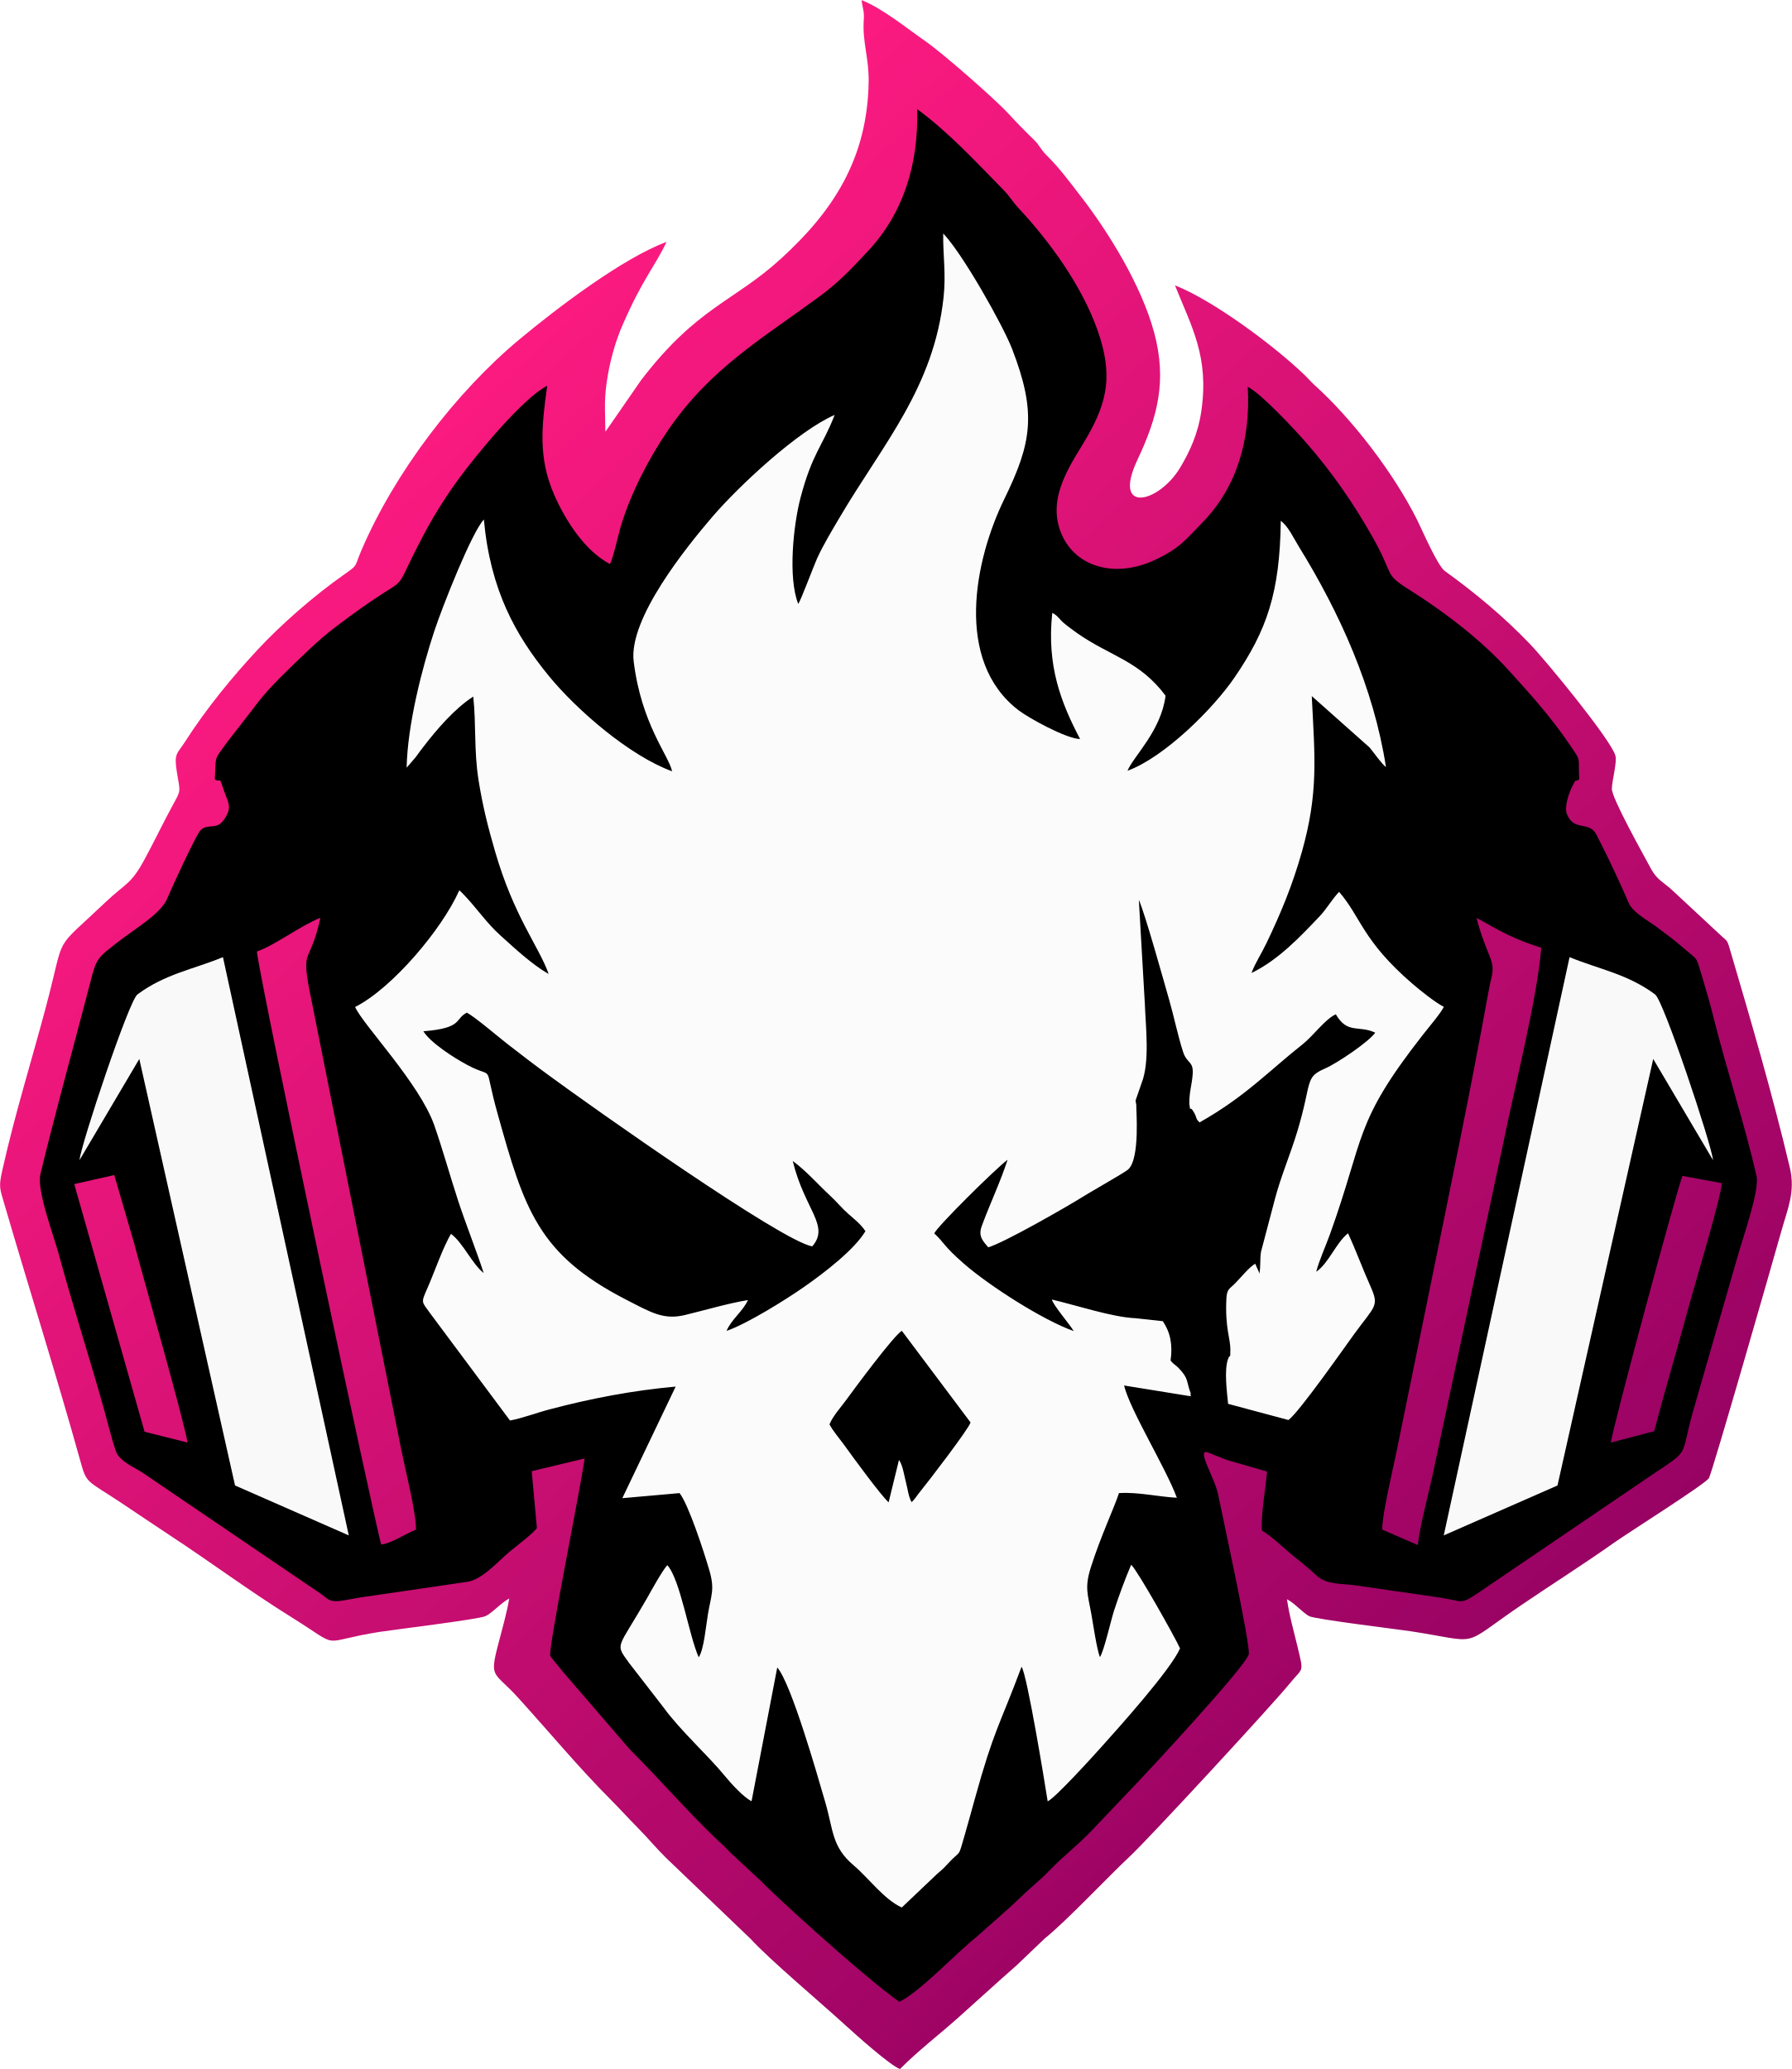
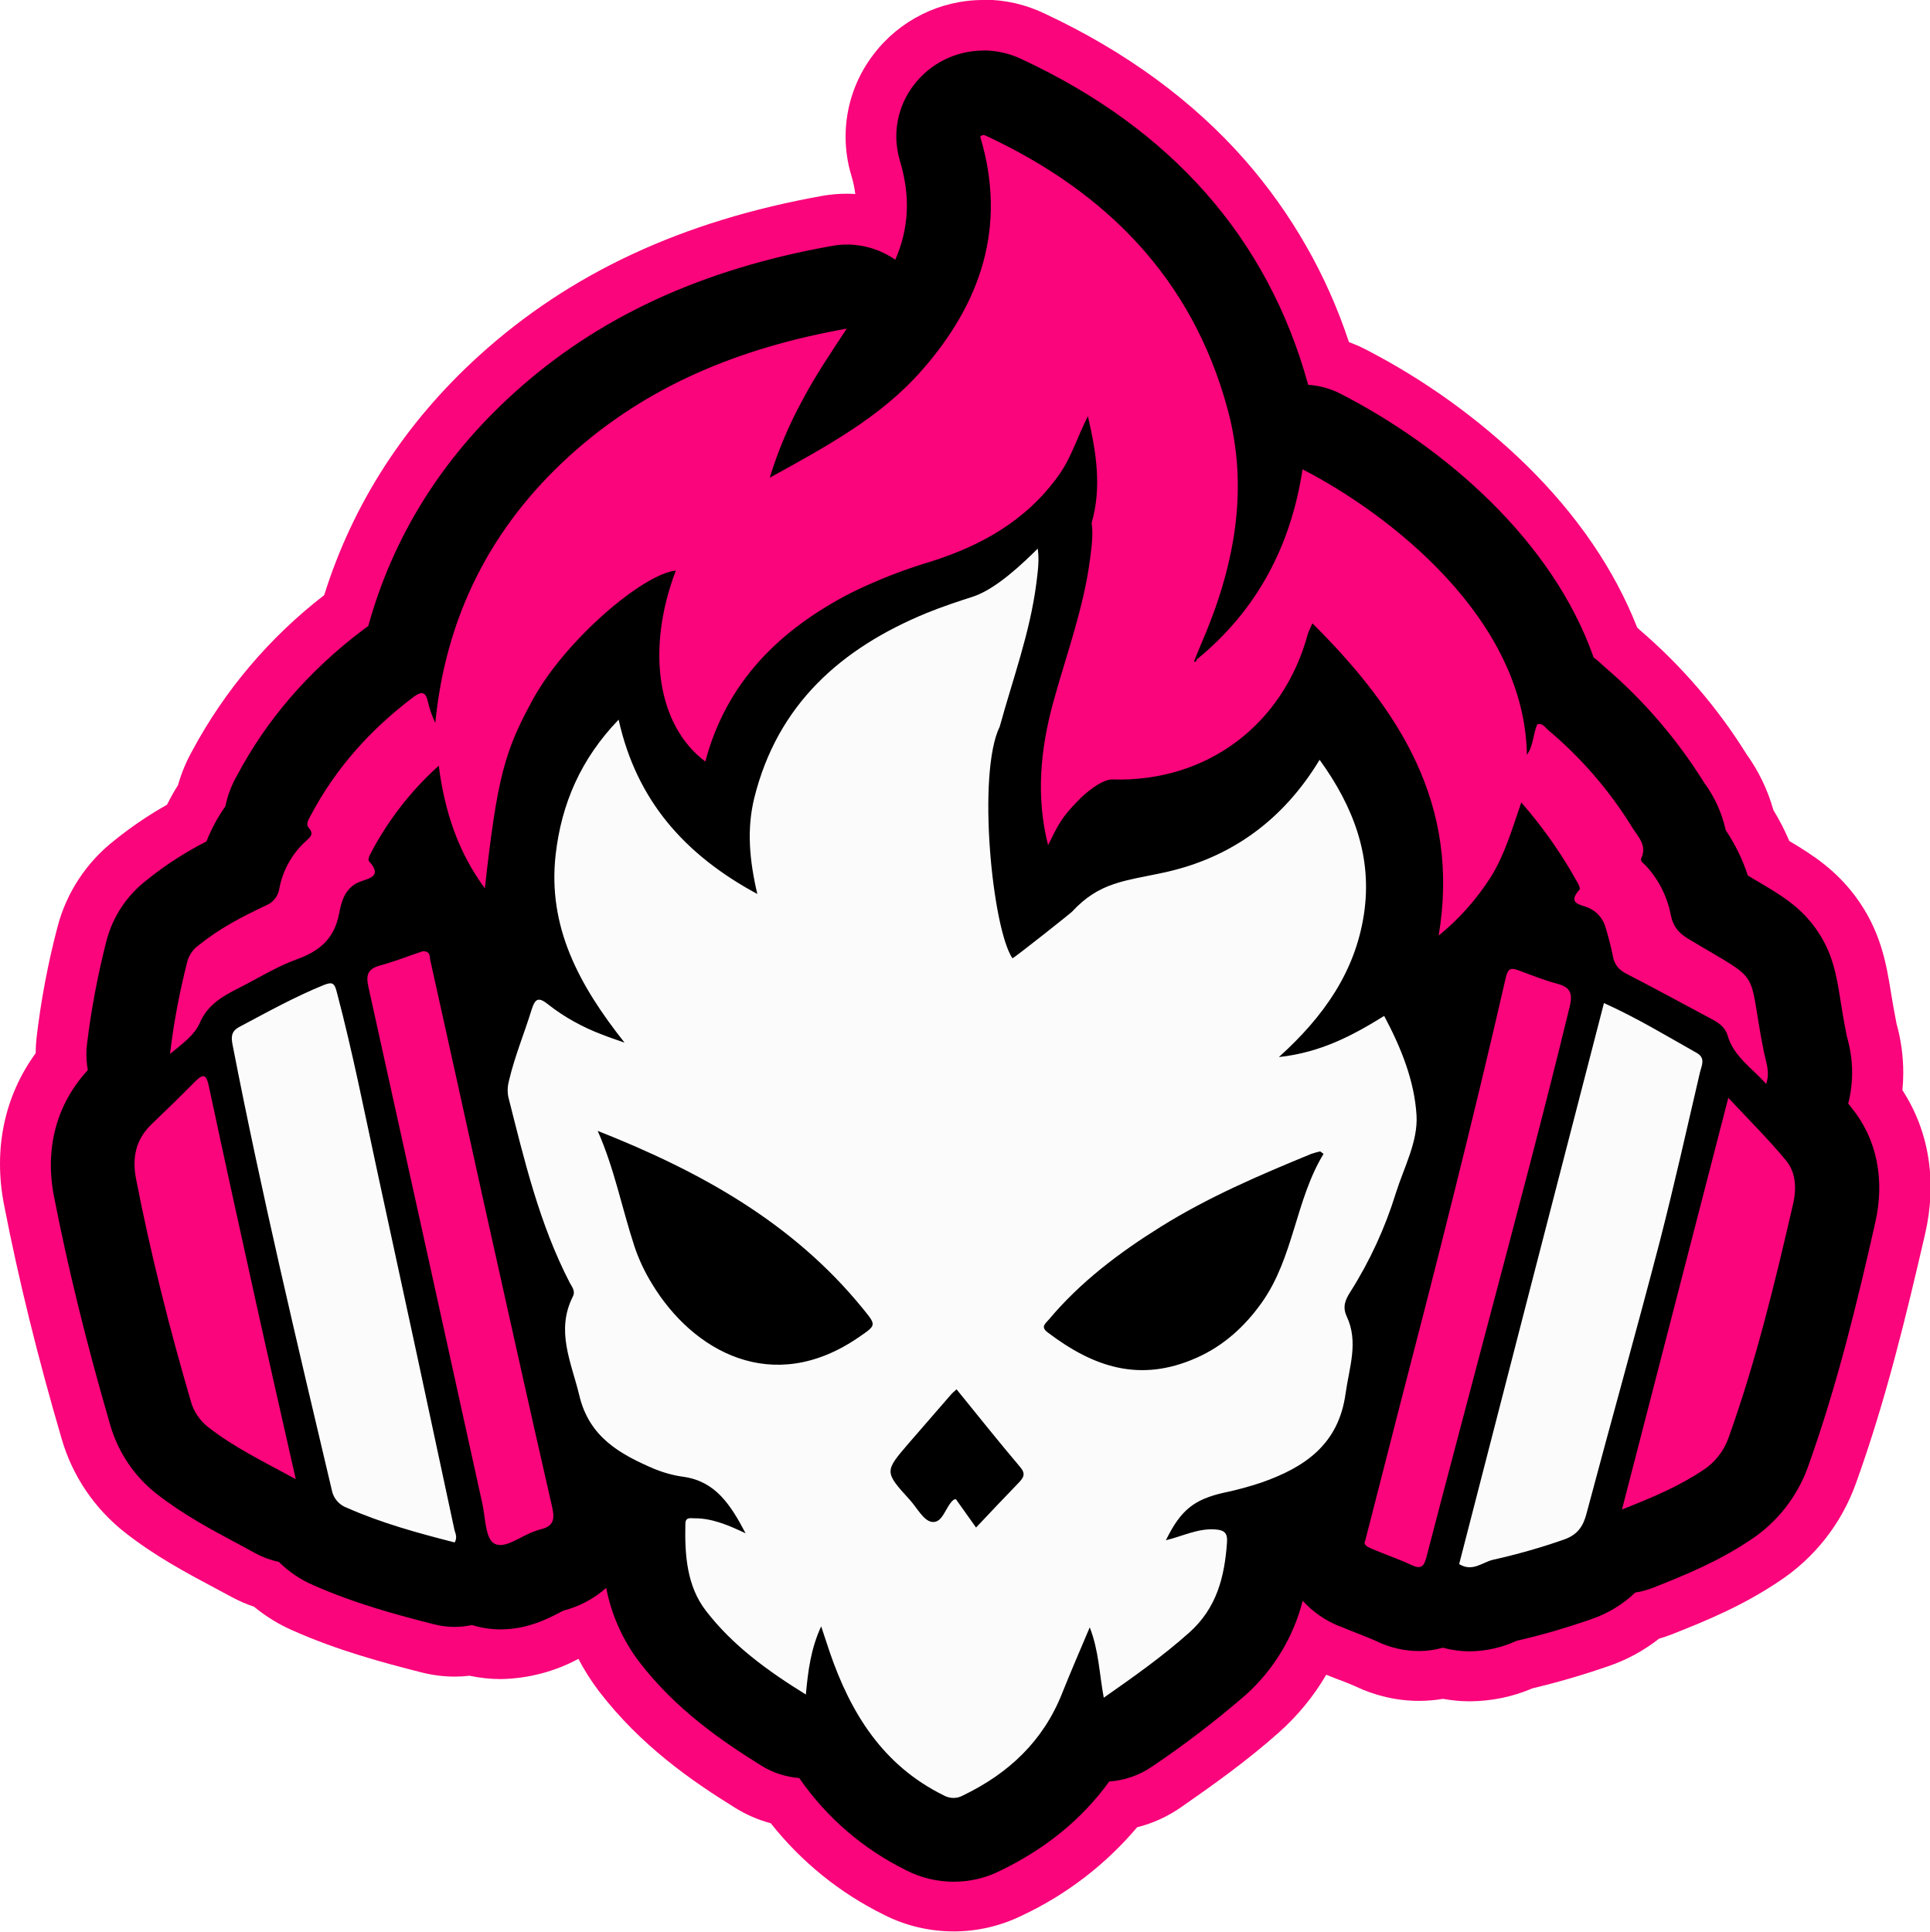
- <svg xmlns="http://www.w3.org/2000/svg" xml:space="preserve" width="42.334mm" height="48.895mm" version="1.1" style="shape-rendering:geometricPrecision; text-rendering:geometricPrecision; image-rendering:optimizeQuality; fill-rule:evenodd; clip-rule:evenodd" viewBox="0 0 293.62 339.12">
+ <svg xmlns="http://www.w3.org/2000/svg" xml:space="preserve" width="42.333mm" height="42.384mm" version="1.1" style="shape-rendering:geometricPrecision; text-rendering:geometricPrecision; image-rendering:optimizeQuality; fill-rule:evenodd; clip-rule:evenodd" viewBox="0 0 133.59 133.75">
  <defs>
    <style type="text/css">
   
-     .fil1 {fill:black}
-     .fil3 {fill:#F9F9F9}
-     .fil2 {fill:#FBFBFB}
-     .fil0 {fill:url(#id0)}
+     .fil0 {fill:black;fill-rule:nonzero}
+     .fil1 {fill:#FA057B;fill-rule:nonzero}
+     .fil2 {fill:#FBFBFB;fill-rule:nonzero}
   
  </style>
-     <linearGradient id="id0" gradientUnits="userSpaceOnUse" x1="51.11" y1="72.77" x2="259.65" y2="297.14">
-       <stop offset="0" style="stop-opacity:1; stop-color:#FF1B81" />
-       <stop offset="1" style="stop-opacity:1; stop-color:#8E0060" />
-     </linearGradient>
  </defs>
  <g id="Camada_x0020_1">
-     <g id="_2026401512928">
-       <path class="fil0" d="M99.21 70.7c-0.03,-3.98 -0.28,-5.22 0.42,-9.31 0.47,-2.72 1.36,-5.74 2.35,-8 3.34,-7.71 5.27,-9.57 7.26,-13.74 -7.09,2.6 -17.87,10.78 -24.05,15.92 -10.42,8.66 -20.49,21.83 -25.98,34.68 -1.19,2.77 -0.44,2.25 -2.81,3.91 -5.05,3.55 -10.42,8.28 -14.2,12.35 -3.98,4.28 -8.32,9.5 -11.87,15.06 -1.32,2.06 -1.87,1.84 -1.32,5.12 0.55,3.27 0.66,2.78 -0.71,5.3 -1.6,2.94 -3.04,5.98 -4.63,8.9 -2.22,4.12 -3.05,3.82 -6.42,7.02 -8.79,8.35 -6.4,4.63 -9.7,17.04 -2.35,8.84 -5.15,17.8 -7.16,26.82 -0.63,2.81 -0.44,2.95 0.35,5.67 3.99,13.66 8.52,28.01 12.4,41.93 1.08,3.88 0.92,3.11 6.6,6.87 2.76,1.83 5.3,3.58 8.02,5.36 6.67,4.37 13.11,9.18 19.99,13.46 8.62,5.37 4.08,4.06 14.5,2.41 2.03,-0.32 16.04,-2.03 17.28,-2.56 1.09,-0.47 2.53,-2.16 3.93,-2.91 -0.38,2.32 -1.22,5.24 -1.81,7.52 -1.49,5.69 -0.67,4.4 3.23,8.71 5.09,5.61 10,11.53 15.31,16.85 1.55,1.56 2.88,3.04 4.44,4.62 1.55,1.56 2.93,3.26 4.53,4.82l13.87 13.29c3.15,3.44 11.4,10.37 15.42,14.05 1.93,1.76 7.4,6.65 9.04,7.27 2.95,-2.98 6.48,-5.68 9.58,-8.45 3.22,-2.88 6.35,-5.75 9.54,-8.55l4.63 -4.42c3.67,-2.96 10.17,-9.92 13.97,-13.48 3.19,-2.99 23.3,-24.78 26.12,-28.25 2.26,-2.79 2.37,-1.63 1.32,-6.06 -0.59,-2.49 -1.37,-5.16 -1.73,-7.79 1.17,0.56 2.64,2.27 3.66,2.78 0.99,0.5 14.66,2.17 16.53,2.45 11.96,1.83 7.86,2.77 18.2,-4.27 5.14,-3.5 10.29,-6.74 15.3,-10.29 2.29,-1.62 14.53,-9.34 15.44,-10.49 0.47,-0.59 10.7,-36.29 11.87,-40.46 1.05,-3.76 2.35,-6.48 1.4,-10.5 -2.86,-12.09 -6.37,-24.05 -9.88,-35.98 -0.4,-1.37 -0.49,-1.18 -1.3,-1.94l-8.31 -7.73c-1.07,-0.95 -2.34,-1.59 -3.21,-3.22 -1.34,-2.5 -6.5,-11.68 -6.46,-13.21 0.03,-1.43 0.9,-4.38 0.57,-5.46 -0.83,-2.69 -11.28,-15.42 -13.96,-18.22 -4.26,-4.46 -8.97,-8.38 -13.97,-11.99 -1.21,-0.87 -3.65,-6.57 -4.55,-8.38 -3.82,-7.67 -10.69,-16.6 -16.84,-22.13 -0.66,-0.6 -0.95,-0.99 -1.59,-1.61 -5.07,-4.89 -15.06,-12.28 -21.26,-14.71 2.73,6.81 5.62,11.69 4.32,20.61 -0.54,3.73 -1.91,6.65 -3.46,9.25 -3.49,5.83 -11.26,7.73 -6.99,-1.31 3.3,-6.98 4.82,-12.91 2.75,-20.7 -2.15,-8.1 -7.86,-17.02 -11.99,-22.36 -1.94,-2.51 -3.52,-4.69 -5.72,-6.86 -0.94,-0.93 -1.11,-1.6 -1.96,-2.43 -1.54,-1.49 -2.73,-2.71 -4.19,-4.29 -2.32,-2.52 -10.87,-10 -13.7,-11.96 -2.95,-2.04 -6.94,-5.32 -10.41,-6.7 0.15,1.41 0.46,1.73 0.35,3.25 -0.25,3.66 0.86,6.15 0.8,10.16 -0.21,12.68 -5.91,21.24 -14.34,28.94 -7.82,7.14 -13.73,7.91 -22.94,19.92l-5.83 8.43z" />
-       <path class="fil1" d="M201.02 239.28l6.63 1.92c-0.25,3.03 -1.01,6.77 -0.85,9.66 1.45,0.86 3.09,2.4 4.36,3.5 1.39,1.2 3.24,2.57 4.43,3.73 1.69,1.65 3.89,1.42 6.38,1.74 2.3,0.3 4.66,0.67 6.92,1 2.44,0.35 4.74,0.66 7.14,1.03 3.76,0.57 3.21,1.24 6.17,-0.74l28.93 -19.65c5.94,-3.98 4.19,-2.52 6.33,-10.12l7.34 -25.5c0.72,-2.66 3.61,-10.73 3.07,-13.11 -2.04,-8.89 -4.89,-17.31 -7.07,-26.08 -0.52,-2.08 -1.13,-4.19 -1.74,-6.22 -1.19,-4.01 -0.71,-2.91 -3.17,-5.07 -1.47,-1.29 -2.99,-2.39 -4.58,-3.58 -1.16,-0.86 -3.7,-2.21 -4.38,-3.78 -1.65,-3.81 -3.41,-7.55 -5.3,-11.21 -1.2,-2.34 -3.62,-0.41 -4.83,-3.35 -0.48,-1.18 0.32,-3.54 0.98,-4.76 0.65,-1.22 0.08,-0.36 1.04,-0.94 -0.23,-4 0.43,-2.75 -1.6,-5.74 -3.06,-4.51 -6.39,-8.21 -10.03,-12.21 -4.48,-4.93 -10.46,-9.52 -16.27,-13.17 -4.19,-2.63 -2.34,-2.19 -6,-8.65 -3.18,-5.61 -6.65,-10.6 -10.77,-15.33 -2,-2.29 -7.46,-8.15 -9.66,-9.25 0.49,8.92 -1.9,16.64 -7.54,22.36 -2.54,2.57 -3.54,4.13 -7.86,6.1 -6.31,2.88 -12.68,1.13 -15.05,-4.17 -2.78,-6.2 1.77,-11.96 4.16,-16.14 3.33,-5.83 4.21,-10.23 1.67,-17.43 -2.62,-7.42 -7.99,-14.7 -12.9,-19.96 -0.99,-1.06 -1.52,-2.02 -2.52,-3.04 -4.5,-4.58 -8.95,-9.43 -14.14,-13.24 0.24,9.02 -2.24,17.05 -8.06,23.27 -2.56,2.74 -4.67,5.03 -7.99,7.47 -9.37,6.89 -17.85,11.77 -24.78,21.9 -3.07,4.48 -6.07,10.21 -7.75,15.77 -0.37,1.22 -1.28,5.41 -1.78,6.15 -4.06,-2.15 -7.2,-6.97 -9.11,-11.31 -2.66,-6.06 -2.09,-11.26 -1.16,-17.9 -3.95,1.97 -11.6,11.3 -14.42,15.14 -2.07,2.82 -4,5.85 -5.78,9.19 -6.43,12.13 -0.36,4.44 -14.55,15.25 -2.92,2.22 -5.4,4.74 -7.82,7.07 -1.66,1.59 -3.91,3.93 -5.28,5.83l-4.86 6.27c-1.96,2.76 -1.53,1.8 -1.77,5.77 1.08,0.68 0.6,-0.9 1.51,1.85 0.33,1.01 0.98,2.12 0.78,3.1 -0.19,0.95 -1.05,2.18 -1.66,2.48 -1.1,0.53 -2.1,-0.05 -3.02,0.97 -0.7,0.77 -4.68,9.36 -5.39,11.09 -1.06,2.62 -5.47,5.04 -8.7,7.63 -1.95,1.57 -2.83,2.04 -3.53,4.65 -0.6,2.24 -1.14,4.33 -1.73,6.59 -2.31,8.82 -4.67,17.33 -6.84,26.35 -0.64,2.65 2.24,10.24 3.03,13.16 2.32,8.61 5.09,17.05 7.47,25.65 0.57,2.04 1.16,4.49 1.82,6.46 0.61,1.83 2.97,2.67 4.48,3.69l29.1 19.77c1.07,0.71 1.31,1.33 2.78,1.25 0.89,-0.05 2.53,-0.41 3.51,-0.57l17.63 -2.58c2.57,-0.29 5.18,-3.4 7.14,-5.01 1.09,-0.9 3.78,-2.93 4.41,-3.82l-0.85 -9.32 8.67 -2.09c-0.51,4.1 -6.04,31.37 -5.63,32.36 0.1,0.25 1.73,2.13 2.07,2.6l10.97 12.73c4.89,4.88 9.02,9.7 14.06,14.57 0.87,0.84 1.56,1.36 2.37,2.3l4.85 4.5c0.57,0.48 0.56,0.58 1.17,1.16 5.14,4.94 16.89,15.47 21.71,18.83 3.04,-1.31 9.52,-8.14 12.52,-10.51l4.18 -3.7c1.96,-1.68 3.53,-3.33 5.48,-5.02 1.06,-0.92 1.48,-1.29 2.55,-2.41 2.14,-2.22 4.64,-4.13 6.77,-6.38l6.41 -6.74c2.92,-3.02 18.68,-20.02 19.36,-22.15 0.4,-1.24 -4.58,-24.01 -5.03,-26.3 -0.49,-2.53 -3.69,-7.63 -1.63,-6.81l3.02 1.2zm-132.85 11.43c0.05,-2.72 -1.75,-9.82 -2.37,-12.92l-15.1 -75.57c-1.33,-7.01 0.14,-4.09 1.81,-11.79 -3.29,1.3 -7.37,4.47 -10.41,5.53 0.65,5.73 19.65,95.33 20.39,97.2 1.67,-0.2 3.97,-1.78 5.68,-2.44zm-44.48 -16.04l7.05 1.77c-0.74,-4.16 -7.22,-26.85 -8.82,-32.88l-3.19 -10.96 -6.56 1.48 11.52 40.58zm228.88 -79.34c-4.34,-1.35 -6.79,-2.73 -10.56,-4.88 0.31,1.59 1.32,4.33 1.92,5.75 1.18,2.82 0.61,3.07 0.05,6.15 -0.81,4.44 -1.56,8.45 -2.39,12.75 -1.63,8.43 -3.31,16.76 -5.03,25.18l-7.69 37.66c-0.59,2.9 -2.4,10.42 -2.34,12.77l5.82 2.53c0.45,-3.61 1.6,-7.68 2.38,-11.24l11.69 -54.91c1.67,-8.3 5.57,-23.67 6.16,-31.74zm18.53 79.26c1.79,-6.88 3.8,-13.53 5.65,-20.4 0.81,-3.02 5.51,-18.62 5.41,-20.27l-6.42 -1.18c-0.65,1.19 -11.39,41.03 -11.75,43.71l7.11 -1.87z" />
-       <path class="fil2" d="M149.4 246.2c-0.49,-0.77 -0.66,-2.23 -0.96,-3.38 -0.3,-1.18 -0.49,-2.64 -1.11,-3.53l-1.7 6.95c-1.31,-1.2 -5.73,-7.24 -7.24,-9.34 -0.73,-1.02 -1.83,-2.27 -2.45,-3.44 0.55,-1.37 1.92,-2.86 2.75,-4.01 1.31,-1.81 7.83,-10.61 9.11,-11.32l11.26 15.02c-0.32,1.08 -6.8,9.54 -8.39,11.5 -0.55,0.68 -0.7,1.04 -1.27,1.56zm-80.02 -77.17c6.55,-0.51 5.1,-2.03 7.13,-3.05 1.32,0.69 5.03,3.87 6.57,5.07 2.23,1.74 4.44,3.43 6.79,5.15 7.26,5.34 38.14,27.18 43.24,28.09 2.96,-3.39 -1.26,-6.01 -3.19,-14 2.2,1.61 4.21,3.92 6.17,5.73 1.05,0.97 1.87,2 2.91,2.92 0.94,0.83 2.09,1.71 2.83,2.86 -1.79,2.99 -6.58,6.72 -10.18,9.22 -2.77,1.93 -9.18,5.96 -12.58,7.12 0.81,-1.91 2.64,-3.16 3.51,-5.05 -3.22,0.52 -7.05,1.66 -10.33,2.45 -3.52,0.84 -5.53,-0.41 -9.62,-2.51 -14.43,-7.41 -16.7,-14.79 -21.09,-30.52 -2.47,-8.85 -0.2,-5.42 -4.96,-7.96 -2.32,-1.24 -6.09,-3.7 -7.2,-5.53zm125.23 59.74c1.17,0.14 0.26,0.14 0.54,-0.39 -0.77,-1.94 -0.27,-2.39 -2.01,-4.17 -0.64,-0.65 -0.71,-0.47 -1.3,-1.21 0.36,-2.54 -0.01,-4.58 -1.27,-6.45l-4.5 -0.49c-3.72,-0.14 -9.92,-2.19 -13.69,-3.06 0.28,0.99 2.81,3.91 3.59,5.17 -5.01,-1.77 -13.79,-7.38 -17.97,-11.02 -3.47,-3.03 -3.14,-3.36 -4.89,-4.99 0.48,-1.13 10.03,-10.59 12.02,-12.07 -1.26,3.85 -2.9,7.22 -4.24,10.88 -0.64,1.74 0.29,2.5 1.06,3.47 2.5,-0.68 12.95,-6.68 15.51,-8.28 1.21,-0.76 2.41,-1.41 3.65,-2.16 0.76,-0.45 3.39,-1.97 3.78,-2.32 2,-1.8 1.28,-9.94 1.33,-10.62l-0.09 -0.47c-0,-0.06 -0.02,-0.16 -0.02,-0.23l0.97 -2.8c1.39,-3.49 0.68,-9.22 0.54,-13.09l-0.98 -16.97c1,2.19 4.09,13.32 4.99,16.45 0.77,2.68 1.39,5.76 2.25,8.43 0.65,2.02 1.75,1.47 1.58,3.72 -0.13,1.77 -0.55,2.73 -0.55,4.8 0.24,1.76 -0.02,-0.02 0.8,1.49 0.48,0.88 0.2,0.93 0.88,1.58 7.55,-4.26 11.4,-8.48 16.93,-12.84 1.65,-1.3 3.69,-4.13 5.4,-4.88 1.92,3.31 3.76,1.73 6.46,3.01 -0.98,1.43 -6.11,4.95 -8.28,5.9 -3.33,1.45 -2.04,2.16 -4.48,10.25 -1.13,3.75 -2.74,7.51 -3.68,11.12l-2.28 8.65c-0.21,1.27 -0.02,2.31 -0.27,3.6 -0.02,-0.35 -0.48,-1.08 -0.66,-1.64 -0.92,0.4 -2.66,2.62 -3.58,3.47 -0.76,0.7 -1.08,0.81 -1.16,2.23 -0.25,4.78 0.67,6.58 0.65,8.37 -0.02,1.84 -0.02,0.47 -0.41,1.62 -0.61,1.82 -0.16,5.26 0.04,7.27l9.89 2.65c1.77,-1.29 9.48,-12.32 10.75,-14.06 3.46,-4.75 4.17,-4.54 2.67,-7.9 -1.26,-2.82 -2.39,-5.92 -3.66,-8.65 -1.97,1.57 -3.15,4.9 -5.21,6.31 0.48,-1.87 1.55,-4.19 2.25,-6.14 5.78,-16.06 3.83,-18.15 15.25,-32.73 0.75,-0.96 2.99,-3.61 3.41,-4.55 -1.5,-0.78 -3.99,-2.79 -5.18,-3.82 -8.19,-7.08 -8.36,-10.84 -11.98,-15.03 -1.1,1.13 -2.07,2.83 -3.15,3.96 -3.24,3.41 -6.76,7.17 -11.21,9.34 0.63,-1.68 1.61,-3.13 2.41,-4.8 2.38,-4.95 4.3,-9.56 5.86,-15.09 2.73,-9.73 2.11,-15.39 1.61,-25.5l9.48 8.43c0.64,0.77 2.03,2.76 2.68,3.2 -2.02,-13.03 -7.62,-25.35 -14.29,-36.15 -0.91,-1.48 -1.7,-3.27 -2.95,-4.21 -0.14,11.84 -2.32,18 -7.59,25.7 -3.52,5.15 -11.53,13.09 -17.53,15.27 0.99,-2.39 5.51,-6.53 6.24,-12.3 -4.28,-5.74 -9.03,-6.45 -14.41,-10.2 -0.75,-0.53 -1.64,-1.18 -2.32,-1.76 -0.65,-0.56 -1.04,-1.27 -1.84,-1.61 -0.93,8.67 1.43,14.7 4.56,20.67 -2.37,-0.07 -8.54,-3.52 -10.13,-4.75 -10.47,-8.07 -7.21,-24.51 -2.29,-34.58 4.5,-9.22 5.35,-14.11 1.26,-24.66 -1.5,-3.86 -8.12,-15.62 -11.27,-18.87 -0.06,3.58 0.48,6.53 0.06,10.43 -1.58,14.82 -10,24.17 -16.99,36.04 -1.29,2.19 -2.72,4.54 -3.76,6.83 -0.55,1.22 -2.65,6.86 -3.07,7.42 -1.72,-4.36 -0.78,-13.02 0.37,-17.39 1.92,-7.3 3.56,-8.36 5.6,-13.59 -6,2.58 -15.74,11.67 -20.04,16.69 -4.21,4.91 -13.76,16.69 -12.9,23.7 1.27,10.33 5.76,15.43 6.3,18.02 -7.03,-2.57 -15.69,-10.11 -20.22,-15.65 -5.43,-6.64 -9.57,-14.04 -10.63,-25.62 -1.99,2.09 -6.81,14.31 -8.12,18.28 -2.01,6.08 -4.39,15.3 -4.54,22.4l1.49 -1.73c0.44,-0.64 0.81,-1.1 1.25,-1.68 2.18,-2.84 5.1,-6.26 8.18,-8.25 0.49,4.57 0.1,8.83 0.86,13.66 0.69,4.35 1.57,7.79 2.74,11.81 3.11,10.66 7.09,15.37 8.76,19.99 -2.68,-1.47 -5.75,-4.37 -7.88,-6.28 -2.37,-2.12 -4.04,-4.7 -6.25,-6.94 -0.29,-0.3 -0.21,-0.22 -0.52,-0.48 -2.81,6.37 -11,16.05 -17.07,19.12 1.17,2.78 10.56,12.52 12.96,19.36 1.36,3.88 2.56,8.23 3.9,12.33 1.33,4.06 2.96,8.07 4.21,11.92 -1.96,-1.57 -3.35,-4.92 -5.35,-6.42 -1.23,1.97 -2.76,6.35 -3.81,8.75 -1.15,2.62 -1.06,2.25 0.38,4.26l13.09 17.58c1.96,-0.35 4.43,-1.29 6.55,-1.84 6.75,-1.78 13.52,-3.08 20.6,-3.72l-8.74 18.29 9.38 -0.83c1.46,1.84 3.99,9.59 4.87,12.61 0.93,3.18 0.33,3.99 -0.22,7.24 -0.34,1.98 -0.65,5.78 -1.51,7.06 -1.61,-3.57 -3,-12.74 -5.15,-15.1 -0.88,0.99 -2.56,4.07 -3.32,5.41 -4.9,8.54 -5.31,7.31 -2.94,10.62l5.62 7.26c2.71,3.76 7.35,7.92 10.08,11.27 1.15,1.41 3.13,3.52 4.37,4.13l4.21 -21.92c2.27,2.58 6.49,17.34 7.87,22.09 1.35,4.64 1.05,7.3 4.67,10.36 2.43,2.06 4.98,5.59 7.87,6.89l5.81 -5.52c0.81,-0.68 1.07,-0.93 1.79,-1.71 2.14,-2.33 1.58,-0.7 2.71,-4.64 0.57,-1.97 1.08,-3.84 1.62,-5.79 3.22,-11.65 4.05,-12.02 7.7,-21.8 0.92,1.37 3.78,18.87 4.28,22.06 1.19,-0.51 7.39,-7.33 8.7,-8.8 2.91,-3.23 11.52,-12.83 12.99,-16.27 -0.8,-1.8 -7.07,-12.94 -8.01,-13.71 -0.98,2.32 -1.94,4.87 -2.8,7.51 -0.52,1.6 -1.65,6.65 -2.32,7.63 -0.53,-1.38 -1.1,-5.35 -1.41,-7.09 -0.58,-3.22 -1.12,-4.31 -0.09,-7.58 1.6,-5.08 3.97,-10.1 4.62,-12.21 3.11,-0.21 6.41,0.6 9.49,0.76 -1.82,-4.94 -7.67,-14.34 -8.65,-18.4l10.38 1.68z" />
-       <path class="fil3" d="M22.51 163.01c-1.39,1.04 -9.19,24.41 -9.49,27.16l9.81 -16.6 15.69 69.91c7.3,3.2 11.24,4.93 18.64,8.18l-20.62 -94.78c-4.87,2.01 -9.49,2.74 -14.04,6.13z" />
-       <path class="fil3" d="M271.26 163.01c1.39,1.04 9.19,24.41 9.49,27.16l-9.81 -16.6 -15.69 69.91c-7.3,3.2 -11.24,4.93 -18.64,8.18l20.62 -94.78c4.87,2.01 9.49,2.74 14.04,6.13z" />
+     <path class="fil0" d="M130.93 84.94c-1.26,5.47 -2.66,11.29 -4.71,17 -0.83,2.32 -2.4,4.31 -4.46,5.65 -2.26,1.52 -4.57,2.48 -6.93,3.41 -0.36,0.14 -0.74,0.25 -1.12,0.33 -0.92,0.81 -2,1.44 -3.16,1.84 -1.71,0.59 -3.47,1.11 -5.23,1.52 -1.14,0.51 -2.37,0.78 -3.61,0.8 -0.63,-0 -1.25,-0.08 -1.86,-0.22 -0.54,0.13 -1.1,0.19 -1.66,0.19 -1.19,-0 -2.36,-0.28 -3.43,-0.79 -0.33,-0.15 -0.76,-0.32 -1.21,-0.5l-0.02 0c-0.39,-0.15 -0.8,-0.31 -1.23,-0.5l-0.03 -0.01c-0.54,-0.22 -1.07,-0.5 -1.56,-0.83 -0.81,2.07 -2.1,3.92 -3.76,5.39 -2.16,1.93 -4.42,3.54 -6.58,5.03 -0.89,0.61 -1.92,1.01 -2.99,1.16 -1.94,2.54 -4.52,4.6 -7.69,6.13 -1.15,0.57 -2.42,0.87 -3.71,0.87 -1.32,-0.01 -2.62,-0.32 -3.8,-0.91 -2.99,-1.47 -5.58,-3.65 -7.54,-6.34 -0.91,-0.15 -1.78,-0.47 -2.56,-0.96 -2.86,-1.77 -6.14,-4.05 -8.78,-7.48 -0.9,-1.17 -1.6,-2.5 -2.05,-3.91 -0.58,0.32 -1.2,0.57 -1.84,0.74l-0.11 0.06c-0.88,0.47 -2.52,1.31 -4.66,1.31 -0.01,0 -0.02,0 -0.02,0 -0.69,0 -1.37,-0.09 -2.03,-0.27 -0.37,0.06 -0.76,0.1 -1.13,0.1 -0.58,-0 -1.16,-0.08 -1.72,-0.22 -2.56,-0.65 -5.57,-1.46 -8.54,-2.78 -0.91,-0.4 -1.76,-0.94 -2.49,-1.61 -0.55,-0.14 -1.09,-0.36 -1.59,-0.63 -0.42,-0.23 -0.83,-0.45 -1.24,-0.67 -1.9,-1.02 -3.87,-2.07 -5.78,-3.56 -1.74,-1.36 -3,-3.24 -3.61,-5.36 -1.65,-5.64 -2.93,-10.86 -3.93,-15.97 -0.68,-3.47 0.13,-6.75 2.27,-9.3 -0.03,-0.26 -0.04,-0.51 -0.04,-0.77 0,-0.26 0.02,-0.51 0.04,-0.77 0.3,-2.48 0.77,-4.96 1.4,-7.38 0.49,-1.89 1.6,-3.57 3.15,-4.77 1.23,-0.99 2.56,-1.87 3.96,-2.6 0.31,-0.72 0.69,-1.42 1.13,-2.07 0.18,-0.77 0.48,-1.52 0.87,-2.21 2.12,-4.01 5.16,-7.53 9.05,-10.48l0.06 -0.04c1.8,-6.22 5.25,-11.69 10.27,-16.24 5.96,-5.42 13.37,-8.85 22.66,-10.51 0.4,-0.07 0.81,-0.11 1.22,-0.11 0,0 0.01,0 0.01,0 0.01,0 0.01,0 0.02,0 0.92,0 1.84,0.19 2.69,0.54 0.42,-1.53 0.36,-3.1 -0.16,-4.83 -0.19,-0.65 -0.29,-1.33 -0.29,-2.01 0,-1.54 0.51,-3.04 1.44,-4.26 1.37,-1.8 3.5,-2.85 5.76,-2.85 1.11,0 2.21,0.26 3.2,0.75 10.42,4.87 17.21,12.44 20.2,22.52 0.65,0.13 1.29,0.35 1.88,0.65 3.9,1.99 7.48,4.57 10.62,7.63 3.45,3.4 5.91,7.08 7.32,10.95 0.2,0.16 0.39,0.34 0.58,0.52 2.74,2.35 5.12,5.11 7.02,8.17l0.03 0.04 0.02 0.02c0.75,1.03 1.29,2.21 1.6,3.45 0.57,0.88 1.04,1.82 1.4,2.81l0.01 0c1.85,1.08 3.31,1.94 4.55,3.59 1.45,1.92 1.75,3.8 2.04,5.61 0.11,0.66 0.23,1.4 0.42,2.38 0,0.02 0,0.04 0.02,0.07l0.01 0.05c0.25,0.88 0.38,1.79 0.38,2.7 0,0.62 -0.06,1.23 -0.17,1.84 1.88,2.42 2.5,5.55 1.74,8.86z" />
+     <g>
+       <path class="fil1" d="M68.06 3.49c0.94,0 1.87,0.22 2.71,0.63 10.35,4.84 17,12.41 19.78,22.52 0.79,0.05 1.56,0.27 2.26,0.63 7.1,3.65 14.63,10.07 17.5,18.25 0.27,0.2 0.53,0.43 0.78,0.67 2.67,2.28 4.98,4.97 6.84,7.95 0.02,0.03 0.04,0.06 0.06,0.09 0.71,0.97 1.2,2.07 1.46,3.24 0.65,0.97 1.17,2.03 1.53,3.14l0.38 0.23c1.81,1.06 3.11,1.82 4.21,3.29 1.27,1.69 1.54,3.34 1.82,5.1 0.11,0.68 0.23,1.44 0.43,2.45 0,0.04 0.02,0.1 0.04,0.16 0.22,0.78 0.34,1.59 0.34,2.4 0,0.73 -0.09,1.45 -0.27,2.16 0.08,0.1 0.16,0.19 0.23,0.29 1.75,2.14 2.33,4.98 1.63,8 -1.23,5.44 -2.62,11.21 -4.65,16.87 -0.75,2.08 -2.16,3.87 -4.01,5.07 -2.17,1.45 -4.41,2.38 -6.71,3.29 -0.4,0.15 -0.81,0.27 -1.23,0.33 -0.86,0.82 -1.88,1.44 -3,1.83 -1.7,0.59 -3.45,1.11 -5.21,1.51 -1.02,0.47 -2.12,0.72 -3.25,0.73l0 0c-0.63,-0 -1.26,-0.09 -1.86,-0.25 -0.54,0.15 -1.09,0.23 -1.65,0.23l-0 0c-1.02,-0 -2.04,-0.24 -2.96,-0.69 -0.37,-0.17 -0.82,-0.34 -1.29,-0.53 -0.39,-0.15 -0.78,-0.31 -1.21,-0.49l-0.03 0c-0.98,-0.39 -1.85,-0.99 -2.56,-1.77 -0.64,2.52 -2.03,4.81 -3.97,6.54 -2.05,1.77 -4.21,3.43 -6.46,4.94 -0.87,0.6 -1.9,0.96 -2.96,1.03 -1.86,2.58 -4.39,4.66 -7.57,6.19 -0.99,0.5 -2.09,0.75 -3.2,0.75 -1.14,0 -2.27,-0.27 -3.28,-0.79 -2.97,-1.46 -5.53,-3.66 -7.41,-6.39 -0.92,-0.07 -1.82,-0.36 -2.61,-0.85 -2.77,-1.72 -5.95,-3.91 -8.47,-7.2 -1.14,-1.5 -1.92,-3.26 -2.28,-5.11 -0.85,0.75 -1.86,1.29 -2.96,1.57l-0.23 0.12c-0.85,0.44 -2.26,1.18 -4.12,1.18l-0 0c-0.67,-0 -1.34,-0.1 -1.98,-0.3 -0.39,0.08 -0.79,0.13 -1.19,0.13 -0.48,0 -0.96,-0.06 -1.43,-0.18 -2.53,-0.64 -5.47,-1.43 -8.36,-2.71 -0.89,-0.38 -1.7,-0.93 -2.39,-1.61 -0.56,-0.12 -1.1,-0.32 -1.61,-0.59 -0.43,-0.23 -0.84,-0.47 -1.25,-0.68 -1.86,-0.99 -3.78,-2.02 -5.61,-3.45 -1.54,-1.21 -2.66,-2.88 -3.2,-4.76 -1.63,-5.6 -2.91,-10.79 -3.9,-15.86 -0.64,-3.33 0.2,-6.38 2.35,-8.71 -0.07,-0.36 -0.1,-0.73 -0.1,-1.1 0,-0.22 0.01,-0.45 0.04,-0.67 0.29,-2.43 0.75,-4.84 1.36,-7.22 0.44,-1.65 1.41,-3.11 2.76,-4.15 1.28,-1.04 2.68,-1.94 4.15,-2.69 0.34,-0.86 0.78,-1.68 1.31,-2.43 0.15,-0.74 0.42,-1.46 0.8,-2.12l0 0c2.04,-3.86 4.97,-7.26 8.73,-10.1 0.12,-0.09 0.24,-0.18 0.36,-0.26 1.71,-6.18 5.07,-11.58 10.04,-16.09 5.79,-5.27 13.02,-8.62 22.08,-10.23 0.33,-0.06 0.67,-0.09 1.01,-0.09 1.2,0 2.37,0.37 3.35,1.05 0.96,-2.2 1.05,-4.42 0.32,-6.85 -0.16,-0.54 -0.25,-1.11 -0.25,-1.68 0,-1.28 0.42,-2.53 1.2,-3.55 1.14,-1.51 2.93,-2.4 4.83,-2.4 0,0 0.01,0 0.01,0l0 0zm0 -3.49c-0,0 -0.01,0 -0.01,0 -2.98,0 -5.79,1.4 -7.59,3.77 -1.25,1.63 -1.93,3.63 -1.93,5.68 0,0.9 0.13,1.81 0.39,2.67 0.13,0.43 0.23,0.87 0.28,1.31 -0.2,-0.01 -0.4,-0.02 -0.6,-0.02 -0,0 -0.01,0 -0.01,0 -0.54,0 -1.09,0.05 -1.62,0.14 -9.73,1.73 -17.52,5.36 -23.82,11.08 -5.13,4.66 -8.73,10.25 -10.71,16.57 -3.77,2.91 -6.89,6.59 -9.14,10.79 -0.42,0.75 -0.75,1.55 -0.98,2.37 -0.28,0.43 -0.53,0.89 -0.76,1.35 -1.28,0.72 -2.5,1.55 -3.64,2.47 -1.93,1.51 -3.32,3.61 -3.94,5.99 -0.66,2.51 -1.15,5.1 -1.45,7.68 -0.04,0.35 -0.06,0.71 -0.06,1.06 -2.17,2.98 -2.94,6.65 -2.19,10.5 1.01,5.18 2.31,10.47 3.98,16.17 0.74,2.59 2.29,4.87 4.41,6.53 2.07,1.62 4.22,2.77 6.12,3.78 0.4,0.22 0.81,0.43 1.23,0.66 0.5,0.27 1.02,0.5 1.56,0.68 0.82,0.67 1.72,1.23 2.69,1.65 3.13,1.39 6.24,2.22 8.91,2.9 0.75,0.19 1.52,0.29 2.3,0.29 0.34,0 0.68,-0.02 1.02,-0.06 0.71,0.15 1.43,0.23 2.16,0.23 1.88,-0.03 3.72,-0.51 5.38,-1.4 0.41,0.8 0.9,1.56 1.44,2.27 2.87,3.73 6.36,6.16 9.4,8.04 0.77,0.48 1.6,0.84 2.47,1.07 2.11,2.67 4.79,4.84 7.84,6.34 1.49,0.76 3.15,1.15 4.83,1.15 1.64,0 3.25,-0.38 4.72,-1.1 3.07,-1.44 5.79,-3.53 7.97,-6.11 1.08,-0.27 2.11,-0.74 3.03,-1.38 2.2,-1.53 4.54,-3.19 6.8,-5.2 1.29,-1.15 2.39,-2.49 3.26,-3.98 0.32,0.13 0.63,0.25 0.91,0.36l0.02 0c0.42,0.16 0.81,0.32 1.08,0.44 1.38,0.66 2.89,1.01 4.42,1.01 0.55,-0 1.11,-0.05 1.65,-0.14 0.61,0.11 1.24,0.17 1.86,0.17 1.49,-0.01 2.97,-0.31 4.34,-0.9 1.77,-0.42 3.54,-0.94 5.27,-1.54 1.26,-0.43 2.45,-1.08 3.49,-1.9 0.3,-0.08 0.6,-0.19 0.89,-0.3 2.49,-0.98 4.92,-2 7.37,-3.64 2.48,-1.62 4.36,-4.01 5.36,-6.8 2.1,-5.82 3.51,-11.73 4.79,-17.27 0.84,-3.63 0.28,-7.12 -1.57,-9.96 0.04,-0.4 0.06,-0.81 0.06,-1.21 0,-1.11 -0.15,-2.23 -0.44,-3.3l-0.02 -0.06 0 0c-0.18,-0.91 -0.3,-1.63 -0.4,-2.24 -0.31,-1.9 -0.69,-4.26 -2.48,-6.64 -1.35,-1.79 -2.85,-2.79 -4.55,-3.8 -0.31,-0.74 -0.68,-1.45 -1.1,-2.14 -0.39,-1.39 -1.02,-2.7 -1.86,-3.87l0 0c-2.01,-3.23 -4.51,-6.13 -7.39,-8.6 -0.06,-0.06 -0.12,-0.11 -0.18,-0.17 -1.56,-3.98 -4.13,-7.76 -7.66,-11.23 -3.3,-3.22 -7.08,-5.94 -11.19,-8.05 -0.35,-0.18 -0.73,-0.34 -1.1,-0.48 -1.52,-4.62 -3.97,-8.91 -7.18,-12.58 -3.63,-4.14 -8.3,-7.55 -13.88,-10.16 -1.31,-0.63 -2.74,-0.96 -4.19,-0.96l-0.01 0z" />
    </g>
+     <path class="fil2" d="M111.02 69.44c2.29,1.03 4.34,2.28 6.42,3.45 0.65,0.36 0.33,0.91 0.23,1.34 -0.91,3.92 -1.79,7.85 -2.79,11.74 -1.64,6.29 -3.4,12.55 -5.07,18.83 -0.23,0.89 -0.64,1.46 -1.55,1.78 -1.6,0.56 -3.25,1.03 -4.91,1.4 -0.75,0.17 -1.42,0.87 -2.35,0.3 3.31,-12.86 6.64,-25.78 10.02,-38.83zm-79.55 37.34c-2.56,-0.65 -5.06,-1.34 -7.44,-2.39 -0.54,-0.19 -0.95,-0.65 -1.06,-1.22 -2.42,-10.25 -4.86,-20.49 -6.87,-30.83 -0.1,-0.54 -0.12,-0.93 0.47,-1.25 1.92,-1.02 3.81,-2.07 5.82,-2.89 0.64,-0.26 0.77,-0.13 0.93,0.51 1.09,4.12 1.91,8.3 2.81,12.46 1.79,8.25 3.57,16.5 5.33,24.76 0.07,0.25 0.21,0.5 0.01,0.86zm38.61 -40.44c0.1,0 4.09,-3.17 4.11,-3.21 1.91,-2.07 3.63,-2.13 6.4,-2.73 4.63,-1.01 8.24,-3.64 10.75,-7.8 2.33,3.22 3.69,6.72 3.06,10.75 -0.61,3.91 -2.74,7 -5.88,9.83 2.91,-0.32 5.1,-1.49 7.29,-2.85 1.16,2.18 2.1,4.49 2.24,6.9 0.1,1.81 -0.87,3.58 -1.43,5.36 -0.74,2.4 -1.8,4.71 -3.15,6.84 -0.36,0.56 -0.56,1.05 -0.25,1.71 0.83,1.78 0.17,3.52 -0.08,5.32 -0.48,3.54 -2.83,5.12 -5.81,6.17 -0.84,0.28 -1.71,0.52 -2.58,0.7 -2.1,0.47 -3.02,1.2 -4.05,3.3 1.16,-0.28 2.21,-0.83 3.4,-0.75 0.65,0.04 0.88,0.25 0.83,0.91 -0.17,2.37 -0.7,4.52 -2.61,6.23 -1.83,1.63 -3.8,3.03 -5.92,4.51 -0.31,-1.66 -0.34,-3.26 -0.97,-4.87 -0.67,1.58 -1.31,3.06 -1.91,4.56 -1.31,3.31 -3.7,5.55 -6.85,7.07 -0.21,0.12 -0.44,0.18 -0.67,0.18 -0.25,0 -0.49,-0.07 -0.7,-0.19 -4.19,-2.07 -6.42,-5.68 -7.87,-9.91 -0.18,-0.54 -0.36,-1.08 -0.59,-1.78 -0.72,1.56 -0.91,3.09 -1.06,4.72 -2.62,-1.62 -5.07,-3.39 -6.92,-5.8 -1.32,-1.71 -1.47,-3.87 -1.42,-6 0,-0.5 0.34,-0.4 0.65,-0.4 1.16,0 2.24,0.43 3.52,1.04 -1.06,-2.02 -2.1,-3.59 -4.28,-3.91 -0.69,-0.09 -1.37,-0.28 -2.02,-0.54 -2.38,-1.02 -4.52,-2.19 -5.21,-5.09 -0.55,-2.29 -1.65,-4.47 -0.45,-6.85 0.2,-0.39 -0.07,-0.68 -0.22,-0.97 -2.1,-4.07 -3.14,-8.48 -4.25,-12.87 -0.03,-0.15 -0.04,-0.3 -0.04,-0.45 0,-0.24 0.04,-0.47 0.1,-0.69 0.39,-1.66 1.05,-3.24 1.55,-4.86 0.23,-0.73 0.44,-0.96 1.13,-0.4 1.13,0.89 2.4,1.59 3.75,2.1 0.42,0.17 0.85,0.31 1.56,0.56 -3.17,-4 -5.33,-8.03 -4.77,-13.01 0.4,-3.52 1.74,-6.63 4.36,-9.35 1.24,5.6 4.58,9.36 9.6,12.07 -0.55,-2.35 -0.74,-4.49 -0.21,-6.65 1.61,-6.48 6.01,-10.37 11.95,-12.81 1.08,-0.44 2.18,-0.8 3.29,-1.16 1.55,-0.56 3.29,-2.21 4.38,-3.29 0.12,0.82 0,1.62 -0.1,2.43 -0.44,3.4 -1.63,6.61 -2.53,9.89 -1.59,3.24 -0.52,14.02 0.89,16.06zm-28.71 11.95c1.15,2.59 1.67,5.32 2.53,7.95 0.3,0.92 0.72,1.8 1.22,2.62 2.83,4.69 8.35,7.81 14.3,3.73 1.25,-0.86 1.26,-0.82 0.31,-1.99 -4.84,-5.96 -11.29,-9.52 -18.36,-12.31zm50.24 1.59l-0.23 -0.17c-0.21,0.05 -0.41,0.1 -0.61,0.17 -3.58,1.47 -7.13,2.99 -10.43,5.05 -2.87,1.79 -5.55,3.81 -7.74,6.42 -0.23,0.28 -0.61,0.5 -0.07,0.9 3.16,2.39 6.35,3.49 10.27,1.76 1.88,-0.83 3.36,-2.17 4.55,-3.85 2.21,-3.13 2.31,-7.07 4.27,-10.29zm-25.4 16.3c-0.17,0.16 -0.29,0.25 -0.39,0.37 -0.96,1.11 -1.93,2.22 -2.89,3.33 -1.72,2 -1.73,2 0.05,3.96 0.49,0.54 0.95,1.44 1.52,1.52 0.77,0.11 0.93,-1.05 1.5,-1.53 0.03,-0.02 0.07,-0.02 0.16,-0.05l1.4 1.97c1.04,-1.1 1.99,-2.11 2.96,-3.11 0.32,-0.34 0.5,-0.6 0.1,-1.07 -1.5,-1.77 -2.94,-3.58 -4.41,-5.39z" />
+     <path class="fil1" d="M72.54 58.49c-0.85,-3.36 -0.52,-6.69 0.39,-9.97 0.91,-3.29 2.1,-6.49 2.53,-9.89 0.1,-0.81 0.22,-1.61 0.1,-2.43 0.7,-2.43 0.34,-4.83 -0.26,-7.39 -0.74,1.47 -1.16,2.92 -2.06,4.15 -2.21,3.07 -5.3,4.81 -8.82,5.92 -1.89,0.56 -3.74,1.29 -5.51,2.16 -4.93,2.54 -8.62,6.15 -10.09,11.68 -3.32,-2.49 -4.12,-7.75 -2.04,-13.22 -2.27,0.23 -7.64,4.8 -9.9,8.93 -1.94,3.55 -2.46,5.33 -3.32,13.07 -1.85,-2.52 -2.78,-5.3 -3.19,-8.49 -1.95,1.75 -3.57,3.85 -4.77,6.18 -0.07,0.13 -0.13,0.36 -0.06,0.43 1.02,1.11 -0.12,1.2 -0.72,1.46 -0.97,0.43 -1.19,1.36 -1.35,2.18 -0.33,1.72 -1.34,2.58 -2.92,3.15 -1.41,0.51 -2.71,1.33 -4.06,2.01 -1.1,0.56 -2.11,1.12 -2.67,2.41 -0.37,0.86 -1.28,1.49 -2.05,2.13 0.25,-2.17 0.67,-4.34 1.21,-6.45 0.14,-0.45 0.42,-0.83 0.8,-1.09 1.4,-1.14 2.98,-1.96 4.59,-2.72 0.51,-0.19 0.87,-0.63 0.96,-1.16 0.23,-1.27 0.88,-2.43 1.83,-3.3 0.29,-0.27 0.61,-0.48 0.21,-0.93 -0.23,-0.27 0,-0.59 0.14,-0.86 1.73,-3.28 4.15,-5.96 7.1,-8.19 0.54,-0.41 0.86,-0.41 1.01,0.33 0.12,0.5 0.29,1 0.51,1.46 0.72,-7.37 3.84,-13.54 9.29,-18.49 5.38,-4.89 11.85,-7.5 19.19,-8.81 -1.15,1.75 -2.2,3.3 -3.07,4.96 -0.93,1.7 -1.69,3.5 -2.26,5.36 3.88,-2.14 7.65,-4.16 10.51,-7.41 4.13,-4.69 5.92,-10.01 4.06,-16.19 0.16,-0.2 0.31,-0.11 0.44,-0.05 8.29,3.87 14.22,9.87 16.67,18.86 1.55,5.67 0.44,11.14 -1.87,16.42 -0.12,0.28 -0.23,0.57 -0.35,0.86 -0.04,0.08 -0.06,0.15 -0.09,0.23 0.13,0.07 0.16,-0.03 0.18,-0.13 4.19,-3.42 6.52,-7.87 7.33,-13.17 6.02,3.1 15.38,10.34 15.53,19.77 0.47,-0.68 0.42,-1.46 0.72,-2.12 0.37,-0.1 0.54,0.23 0.76,0.41 2.29,1.92 4.26,4.21 5.82,6.75 0.38,0.61 1.03,1.21 0.62,2.1 -0.11,0.23 0.19,0.39 0.34,0.56 0.87,0.95 1.46,2.13 1.7,3.39 0.16,0.78 0.52,1.23 1.22,1.65 5.32,3.2 4.01,1.77 5.23,7.86 0.14,0.67 0.43,1.36 0.15,2.18 -0.98,-1.11 -2.25,-1.89 -2.67,-3.36 -0.17,-0.57 -0.61,-0.87 -1.1,-1.13 -1.95,-1.04 -3.89,-2.1 -5.85,-3.11 -0.57,-0.29 -0.9,-0.65 -1,-1.3 -0.13,-0.65 -0.3,-1.28 -0.49,-1.91 -0.16,-0.61 -0.59,-1.12 -1.16,-1.37 -0.52,-0.25 -1.56,-0.26 -0.65,-1.27 0.06,-0.06 -0.03,-0.3 -0.1,-0.42 -1.1,-2.01 -2.43,-3.9 -3.93,-5.62 -0.64,1.86 -1.14,3.6 -2.1,5.15 -0.98,1.54 -2.2,2.92 -3.62,4.07 1.52,-9.06 -2.69,-15.6 -8.74,-21.62 -0.18,0.42 -0.27,0.58 -0.32,0.76 -1.71,6.29 -7.01,10.25 -13.52,10.05 -0.75,-0.02 -1.92,0.98 -2.4,1.49 -1.12,1.14 -1.35,1.64 -2.06,3.07zm-52.07 43.91c-2.27,-1.24 -4.29,-2.21 -6.07,-3.61 -0.58,-0.46 -1.01,-1.09 -1.2,-1.81 -1.48,-5.06 -2.77,-10.17 -3.78,-15.35 -0.29,-1.49 -0.03,-2.75 1.09,-3.82 1.01,-0.96 2.01,-1.94 2.99,-2.93 0.6,-0.6 0.79,-0.47 0.96,0.33 1.05,4.93 2.13,9.85 3.22,14.77 0.89,4.04 1.81,8.06 2.79,12.41zm8.75 -36.54c0.6,-0.04 0.51,0.36 0.57,0.64 1.21,5.44 2.41,10.89 3.61,16.34 1.6,7.18 3.19,14.37 4.83,21.54 0.2,0.89 0.01,1.31 -0.84,1.5 -0.11,0.03 -0.22,0.07 -0.33,0.11 -0.99,0.31 -2.1,1.3 -2.86,0.86 -0.61,-0.35 -0.6,-1.81 -0.82,-2.79 -2.62,-11.92 -5.25,-23.84 -7.88,-35.74 -0.2,-0.89 0,-1.26 0.84,-1.49 1.01,-0.28 1.98,-0.66 2.87,-0.96zm65.29 40.75c0.84,-3.26 1.63,-6.37 2.43,-9.49 2.54,-9.78 5.03,-19.59 7.29,-29.45 0.14,-0.58 0.31,-0.7 0.84,-0.51 0.91,0.34 1.81,0.7 2.74,0.95 0.9,0.25 1.06,0.66 0.84,1.58 -1.79,7.38 -3.75,14.72 -5.69,22.06 -1.41,5.36 -2.84,10.7 -4.23,16.07 -0.17,0.65 -0.39,0.82 -1.02,0.53 -0.88,-0.41 -1.79,-0.72 -2.69,-1.1 -0.31,-0.14 -0.71,-0.27 -0.51,-0.63zm25.12 -30.61c1.41,1.52 2.79,2.87 4.01,4.36 0.68,0.83 0.72,1.96 0.47,3.01 -1.26,5.47 -2.58,10.92 -4.48,16.21 -0.33,0.91 -0.95,1.69 -1.77,2.21 -1.69,1.13 -3.54,1.9 -5.59,2.71l7.36 -28.5z" />
  </g>
</svg>
